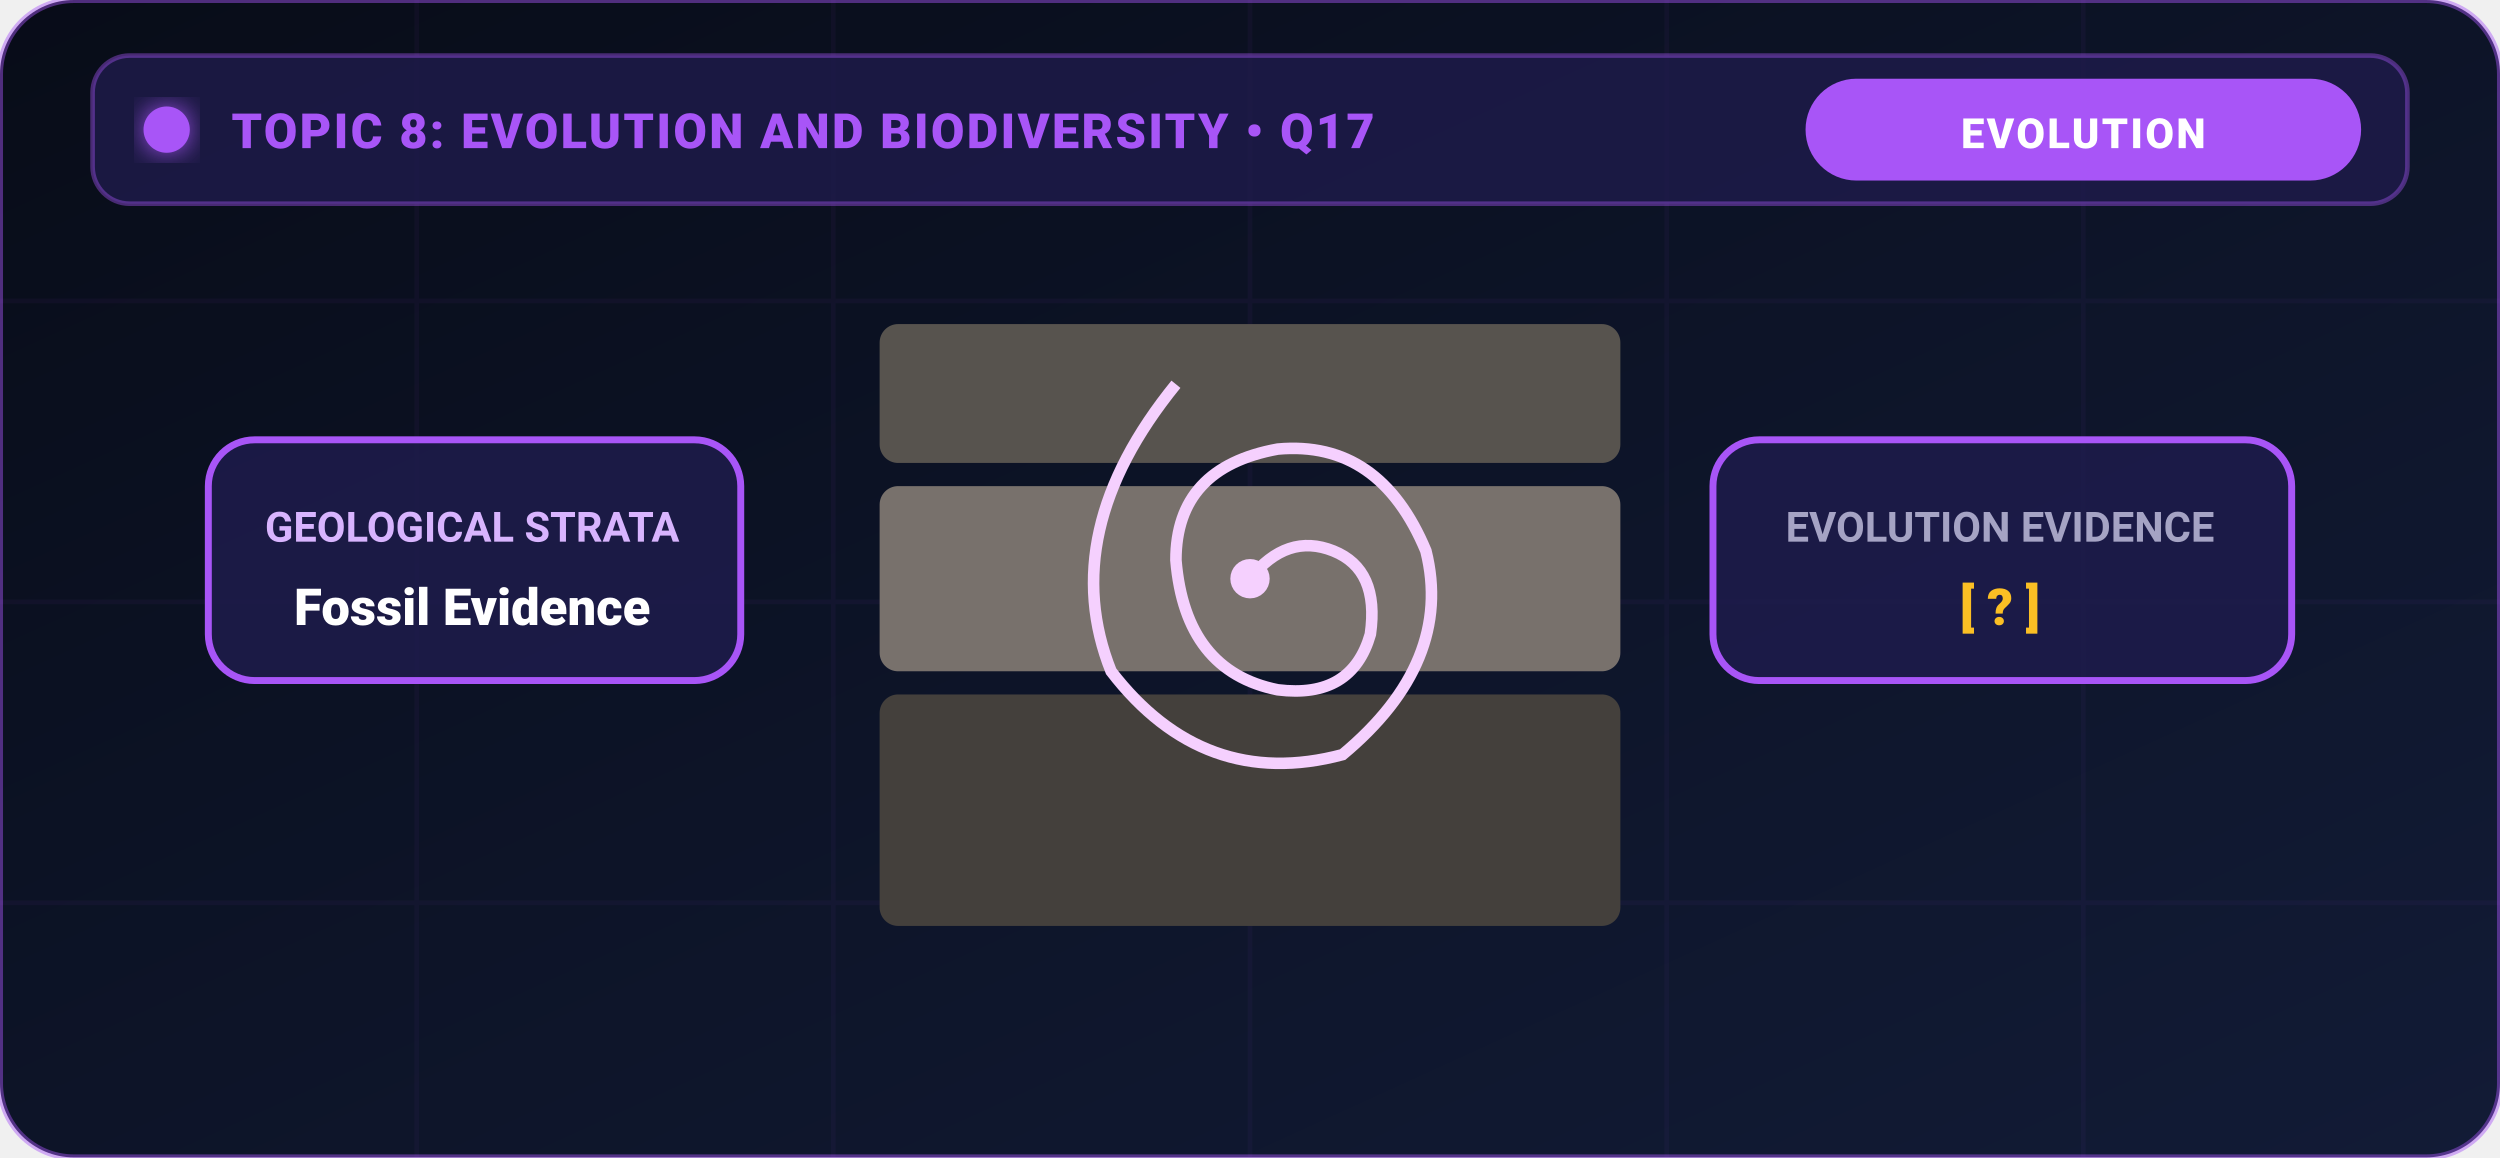
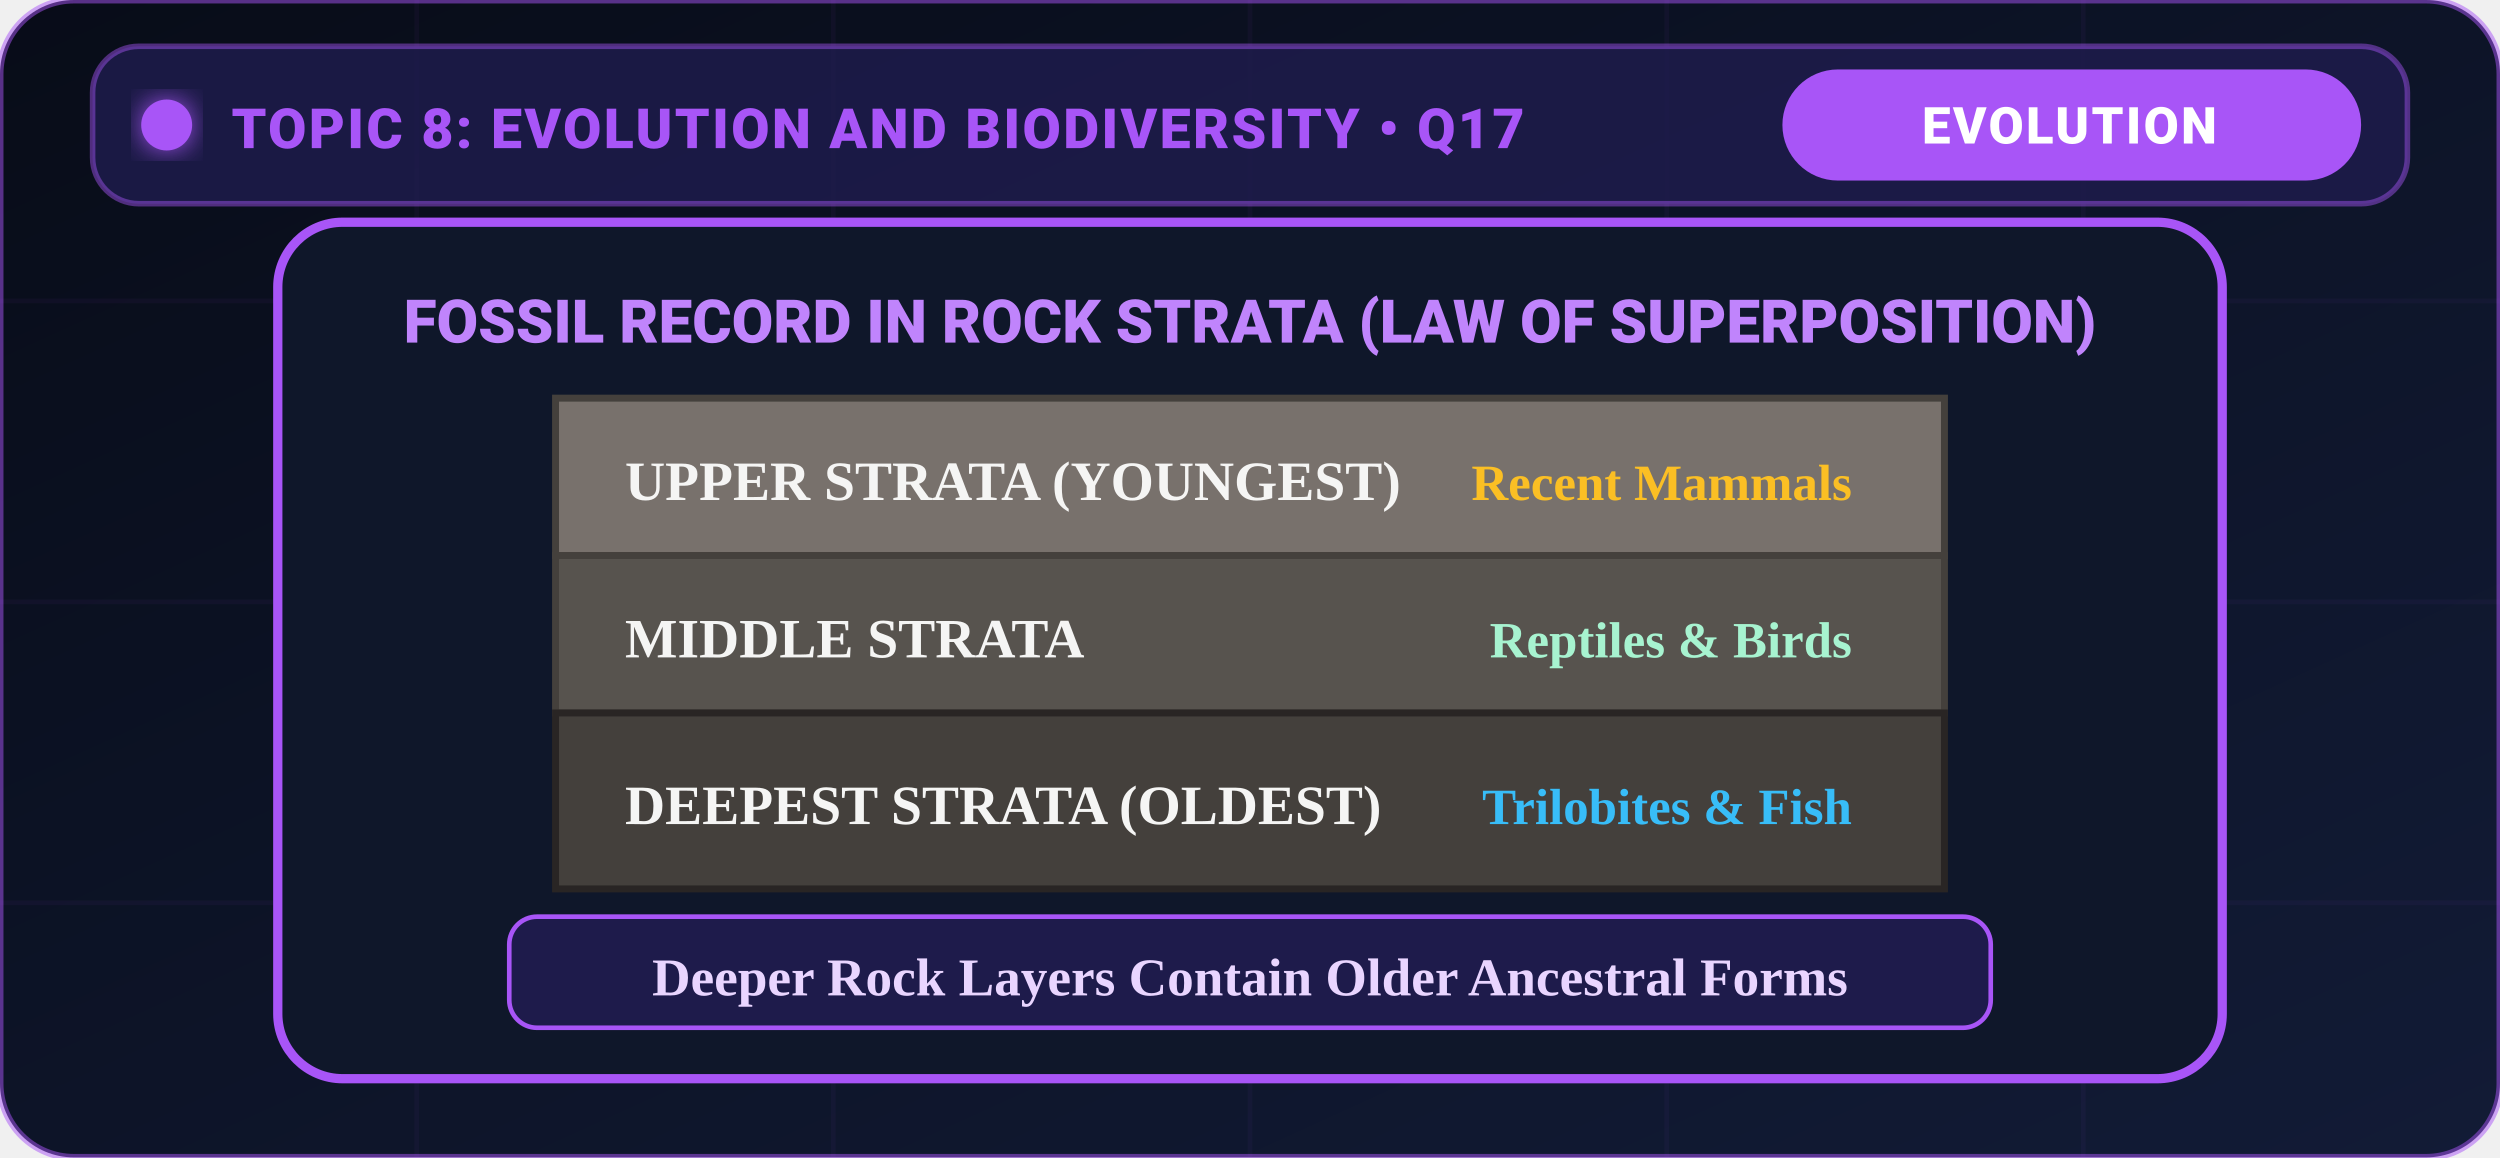
<svg xmlns="http://www.w3.org/2000/svg" viewBox="0 0 540 250" width="100%" height="100%">
  <defs>
    <linearGradient id="bg_t8_17" x1="0%" y1="0%" x2="100%" y2="100%">
      <stop offset="0%" stop-color="#080c18" />
      <stop offset="50%" stop-color="#0d1428" />
      <stop offset="100%" stop-color="#121b36" />
    </linearGradient>
    <filter id="glow_t8_17" x="-20%" y="-20%" width="140%" height="140%">
      <feGaussianBlur stdDeviation="3" result="blur" />
      <feComposite in="SourceGraphic" in2="blur" operator="over" />
    </filter>
  </defs>
-   <rect width="540" height="250" rx="16" fill="url(#bg_t8_17)" stroke="#a855f7" stroke-width="1.3" stroke-opacity="0.45" />
+   <rect width="540" height="250" rx="16" fill="url(#bg_t8_17)" stroke="#a855f7" stroke-width="1.5" stroke-opacity="0.5" />
  <g opacity="0.04" stroke="#a855f7" stroke-width="1">
    <line x1="90" y1="0" x2="90" y2="250" />
    <line x1="180" y1="0" x2="180" y2="250" />
    <line x1="270" y1="0" x2="270" y2="250" />
    <line x1="360" y1="0" x2="360" y2="250" />
    <line x1="450" y1="0" x2="450" y2="250" />
    <line x1="0" y1="65" x2="540" y2="65" />
    <line x1="0" y1="130" x2="540" y2="130" />
    <line x1="0" y1="195" x2="540" y2="195" />
  </g>
-   <rect x="20" y="12" width="500" height="32" rx="8" fill="#1e1b4b" fill-opacity="0.8" stroke="#a855f7" stroke-width="1" stroke-opacity="0.4" />
-   <circle cx="36" cy="28" r="5" fill="#a855f7" filter="url(#glow_t8_17)" />
-   <text x="50" y="32" fill="#a855f7" font-family="'Segoe UI', Roboto, sans-serif" font-size="10.5" font-weight="900" letter-spacing="0.5">TOPIC 8: EVOLUTION AND BIODIVERSITY • Q17</text>
-   <rect x="390" y="17" width="120" height="22" rx="11" fill="#a855f7" />
-   <text x="450" y="32" fill="#ffffff" font-family="'Segoe UI', Roboto, sans-serif" font-size="9" font-weight="900" text-anchor="middle" letter-spacing="0.5">EVOLUTION</text>
-   <g transform="translate(180, 50)">
-     <rect x="10" y="20" width="160" height="30" rx="4" fill="#57534e" />
-     <rect x="10" y="55" width="160" height="40" rx="4" fill="#78716c" />
-     <rect x="10" y="100" width="160" height="50" rx="4" fill="#44403c" />
-     <g transform="translate(90, 75)" stroke="#f5d0fe" stroke-width="2.5" fill="none">
-       <path d="M 0 0 Q 8 -10 18 -6 Q 28 -2 26 12 Q 22 26 6 24 Q -14 20 -16 -4 Q -16 -24 6 -28 Q 28 -30 38 -6 Q 44 18 20 38 Q -10 46 -30 20 Q -42 -10 -16 -42" />
-       <circle cx="0" cy="0" r="3" fill="#f5d0fe" />
+   <rect x="20" y="10" width="500" height="34" rx="10" fill="#1e1b4b" fill-opacity="0.85" stroke="#a855f7" stroke-width="1.2" stroke-opacity="0.45" />
+   <circle cx="36" cy="27" r="5.5" fill="#a855f7" filter="url(#glow_t8_17)" />
+   <text x="50" y="32" fill="#a855f7" font-family="'Segoe UI', Roboto, sans-serif" font-size="12" font-weight="900" letter-spacing="0.5">TOPIC 8: EVOLUTION AND BIODIVERSITY • Q17</text>
+   <rect x="385" y="15" width="125" height="24" rx="12" fill="#a855f7" />
+   <text x="447" y="31" fill="#ffffff" font-family="'Segoe UI', Roboto, sans-serif" font-size="11" font-weight="900" text-anchor="middle" letter-spacing="0.5">EVOLUTION</text>
+   <g transform="translate(60, 48)">
+     <rect x="0" y="0" width="420" height="185" rx="14" fill="#0f172a" stroke="#a855f7" stroke-width="2" />
+     <text x="210" y="26" fill="#c084fc" font-family="'Segoe UI', Roboto, sans-serif" font-size="13" font-weight="900" text-anchor="middle">FOSSIL RECORD IN ROCK STRATA (LAW OF SUPERPOSITION)</text>
+     <g transform="translate(60, 38)">
+       <rect x="0" y="0" width="300" height="34" fill="#78716c" stroke="#44403c" stroke-width="1.5" />
+       <text x="15" y="22" fill="#f5f5f4" font-size="12" font-weight="900">UPPER STRATA (YOUNGEST)</text>
+       <text x="280" y="22" fill="#fbbf24" font-size="11" font-weight="bold" text-anchor="end">Recent Mammals</text>
+       <rect x="0" y="34" width="300" height="34" fill="#57534e" stroke="#44403c" stroke-width="1.5" />
+       <text x="15" y="56" fill="#f5f5f4" font-size="12" font-weight="900">MIDDLE STRATA</text>
+       <text x="280" y="56" fill="#a7f3d0" font-size="11" font-weight="bold" text-anchor="end">Reptiles &amp; Birds</text>
+       <rect x="0" y="68" width="300" height="38" fill="#44403c" stroke="#292524" stroke-width="1.5" />
+       <text x="15" y="92" fill="#f5f5f4" font-size="12" font-weight="900">DEEPEST STRATA (OLDEST)</text>
+       <text x="280" y="92" fill="#38bdf8" font-size="11" font-weight="bold" text-anchor="end">Trilobites &amp; Fish</text>
    </g>
-   </g>
-   <g transform="translate(45, 95)">
-     <rect x="0" y="0" width="115" height="52" rx="10" fill="#1e1b4b" fill-opacity="0.85" stroke="#a855f7" stroke-width="1.5" />
-     <text x="57" y="22" fill="#d8b4fe" font-family="'Segoe UI', Roboto, sans-serif" font-size="9" font-weight="bold" text-anchor="middle">GEOLOGICAL STRATA</text>
-     <text x="57" y="40" fill="#ffffff" font-family="'Segoe UI', Roboto, sans-serif" font-size="11" font-weight="900" text-anchor="middle">Fossil Evidence</text>
-   </g>
-   <g transform="translate(370, 95)">
-     <rect x="0" y="0" width="125" height="52" rx="10" fill="#1e1b4b" fill-opacity="0.85" stroke="#a855f7" stroke-width="1.5" />
-     <text x="62" y="22" fill="#a5a3c4" font-family="'Segoe UI', Roboto, sans-serif" font-size="9" font-weight="bold" text-anchor="middle">EVOLUTION EVIDENCE</text>
-     <text x="62" y="40" fill="#fbbf24" font-family="'Segoe UI', Roboto, sans-serif" font-size="11" font-weight="900" text-anchor="middle">[ ? ]</text>
+     <rect x="50" y="150" width="320" height="24" rx="6" fill="#1e1b4b" stroke="#a855f7" stroke-width="1" />
+     <text x="210" y="167" fill="#e9d5ff" font-size="11.5" font-weight="bold" text-anchor="middle">Deeper Rock Layers Contain Older Ancestral Forms</text>
  </g>
</svg>
